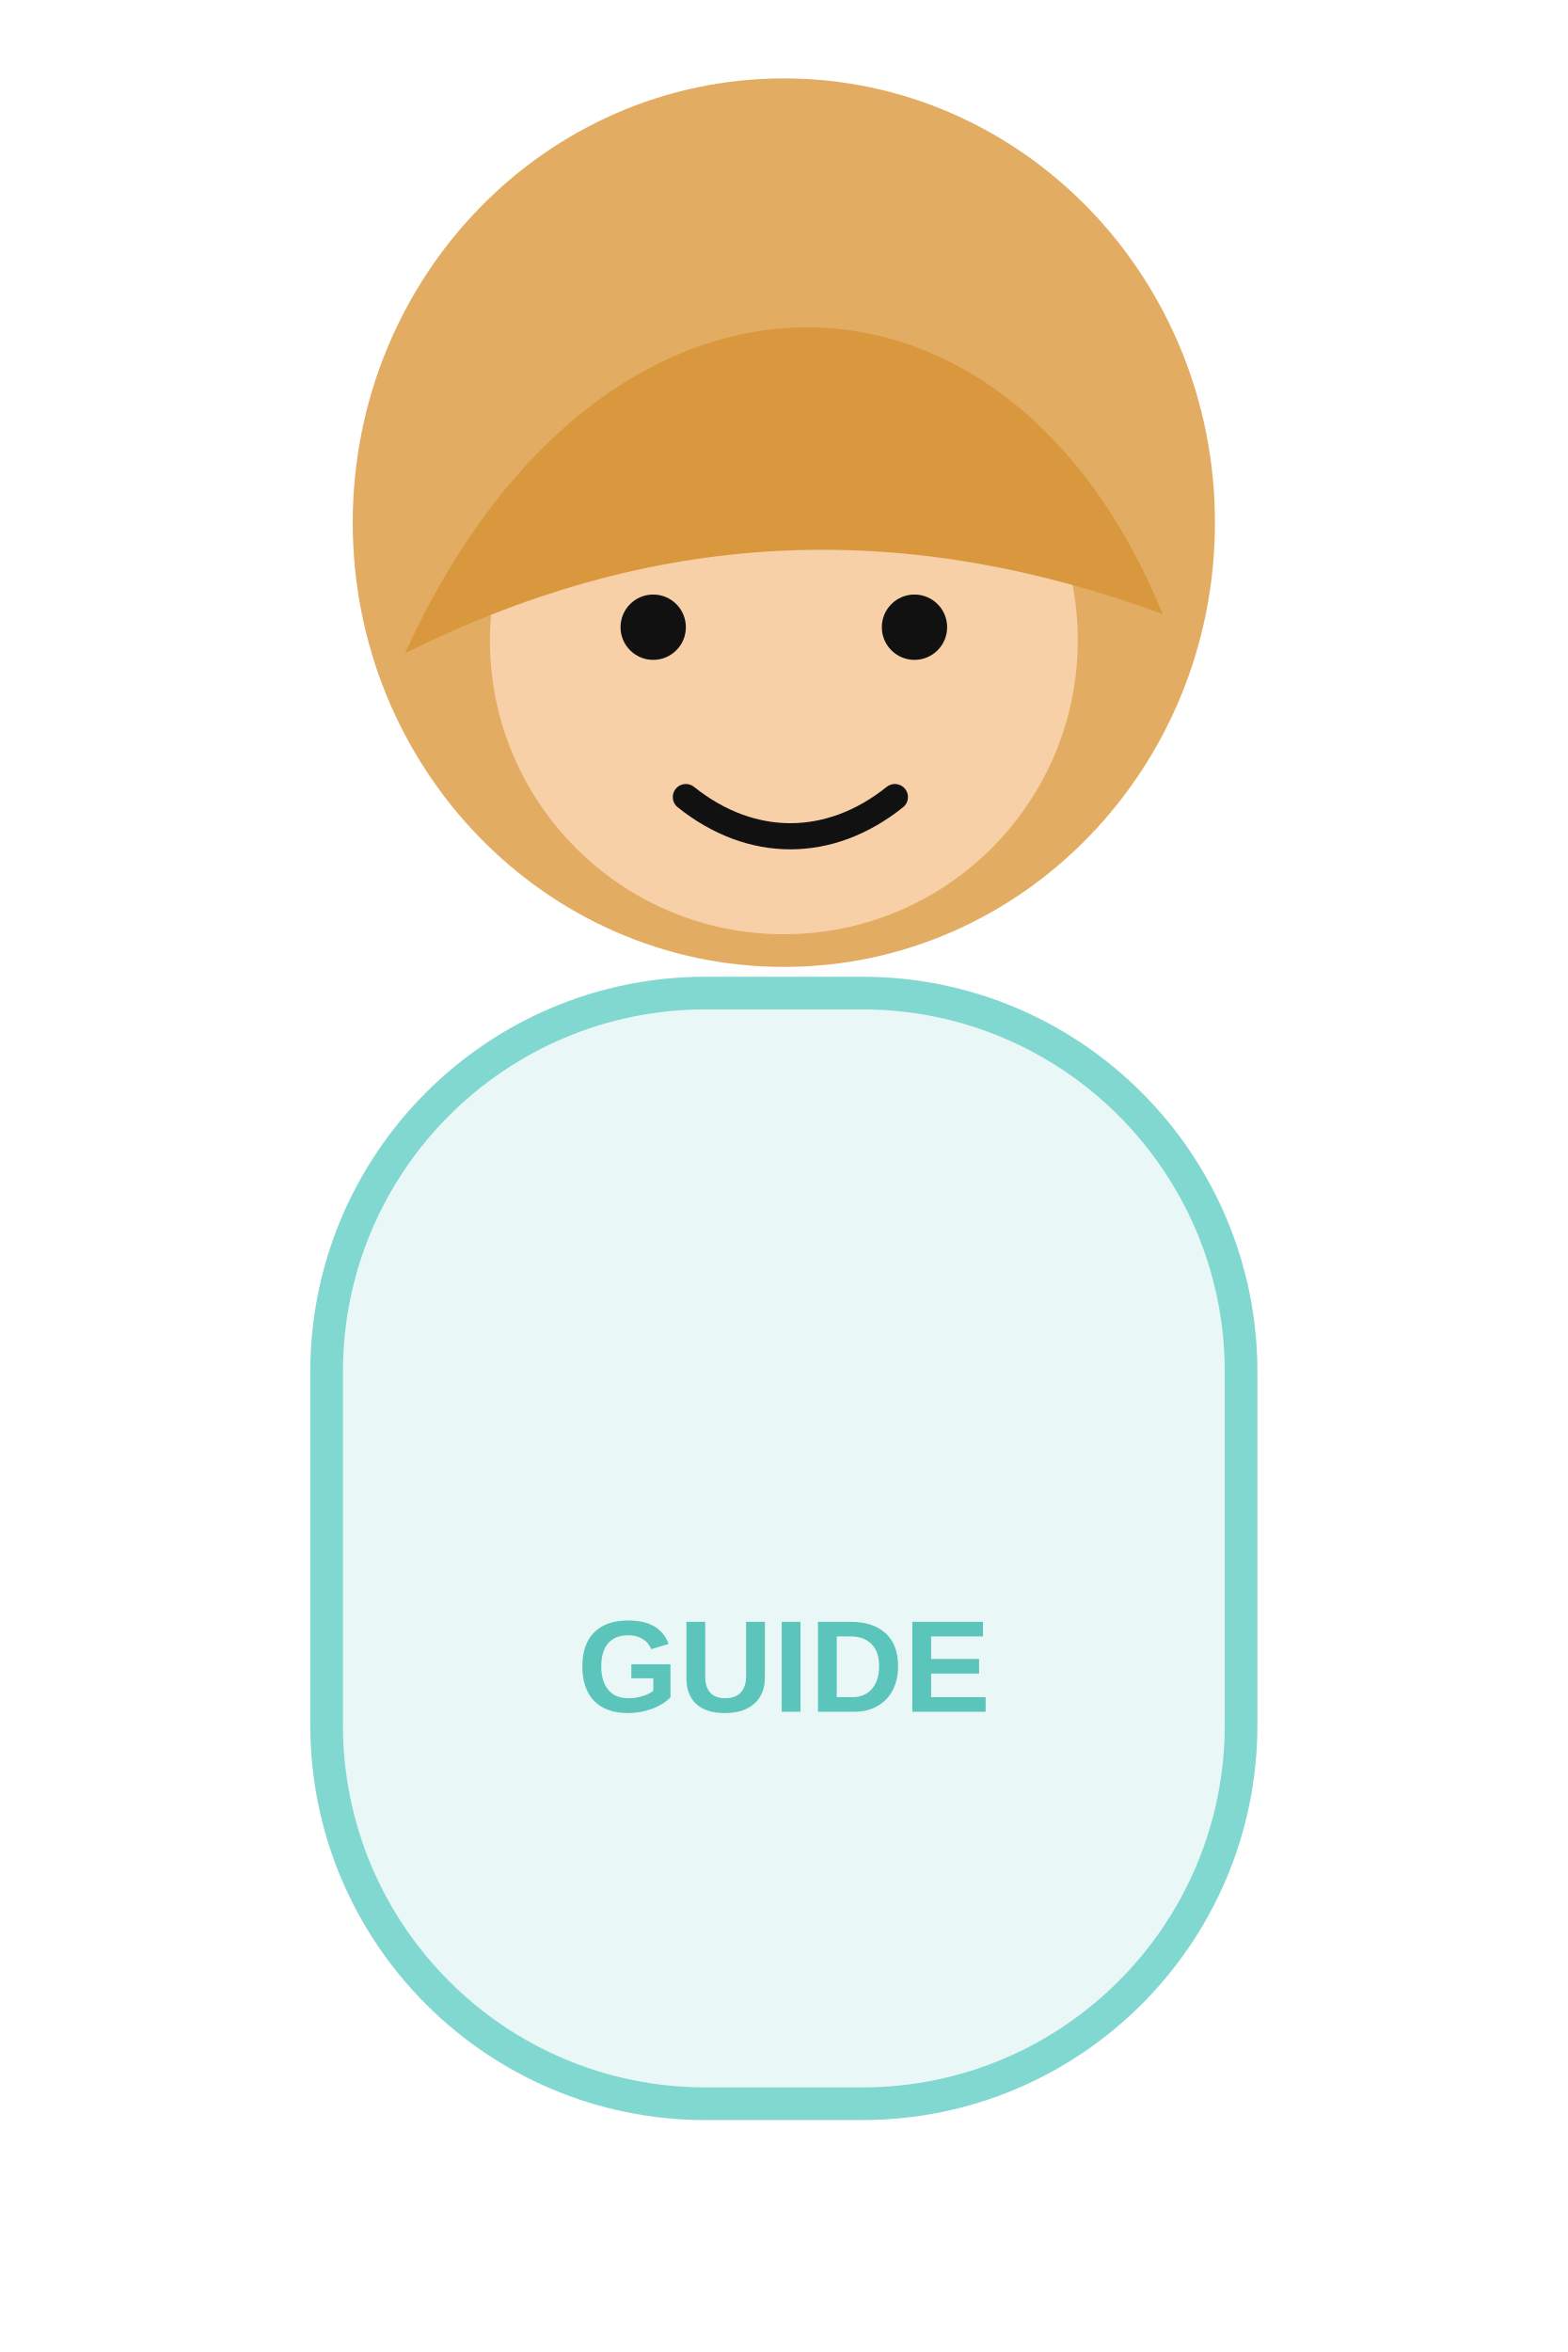
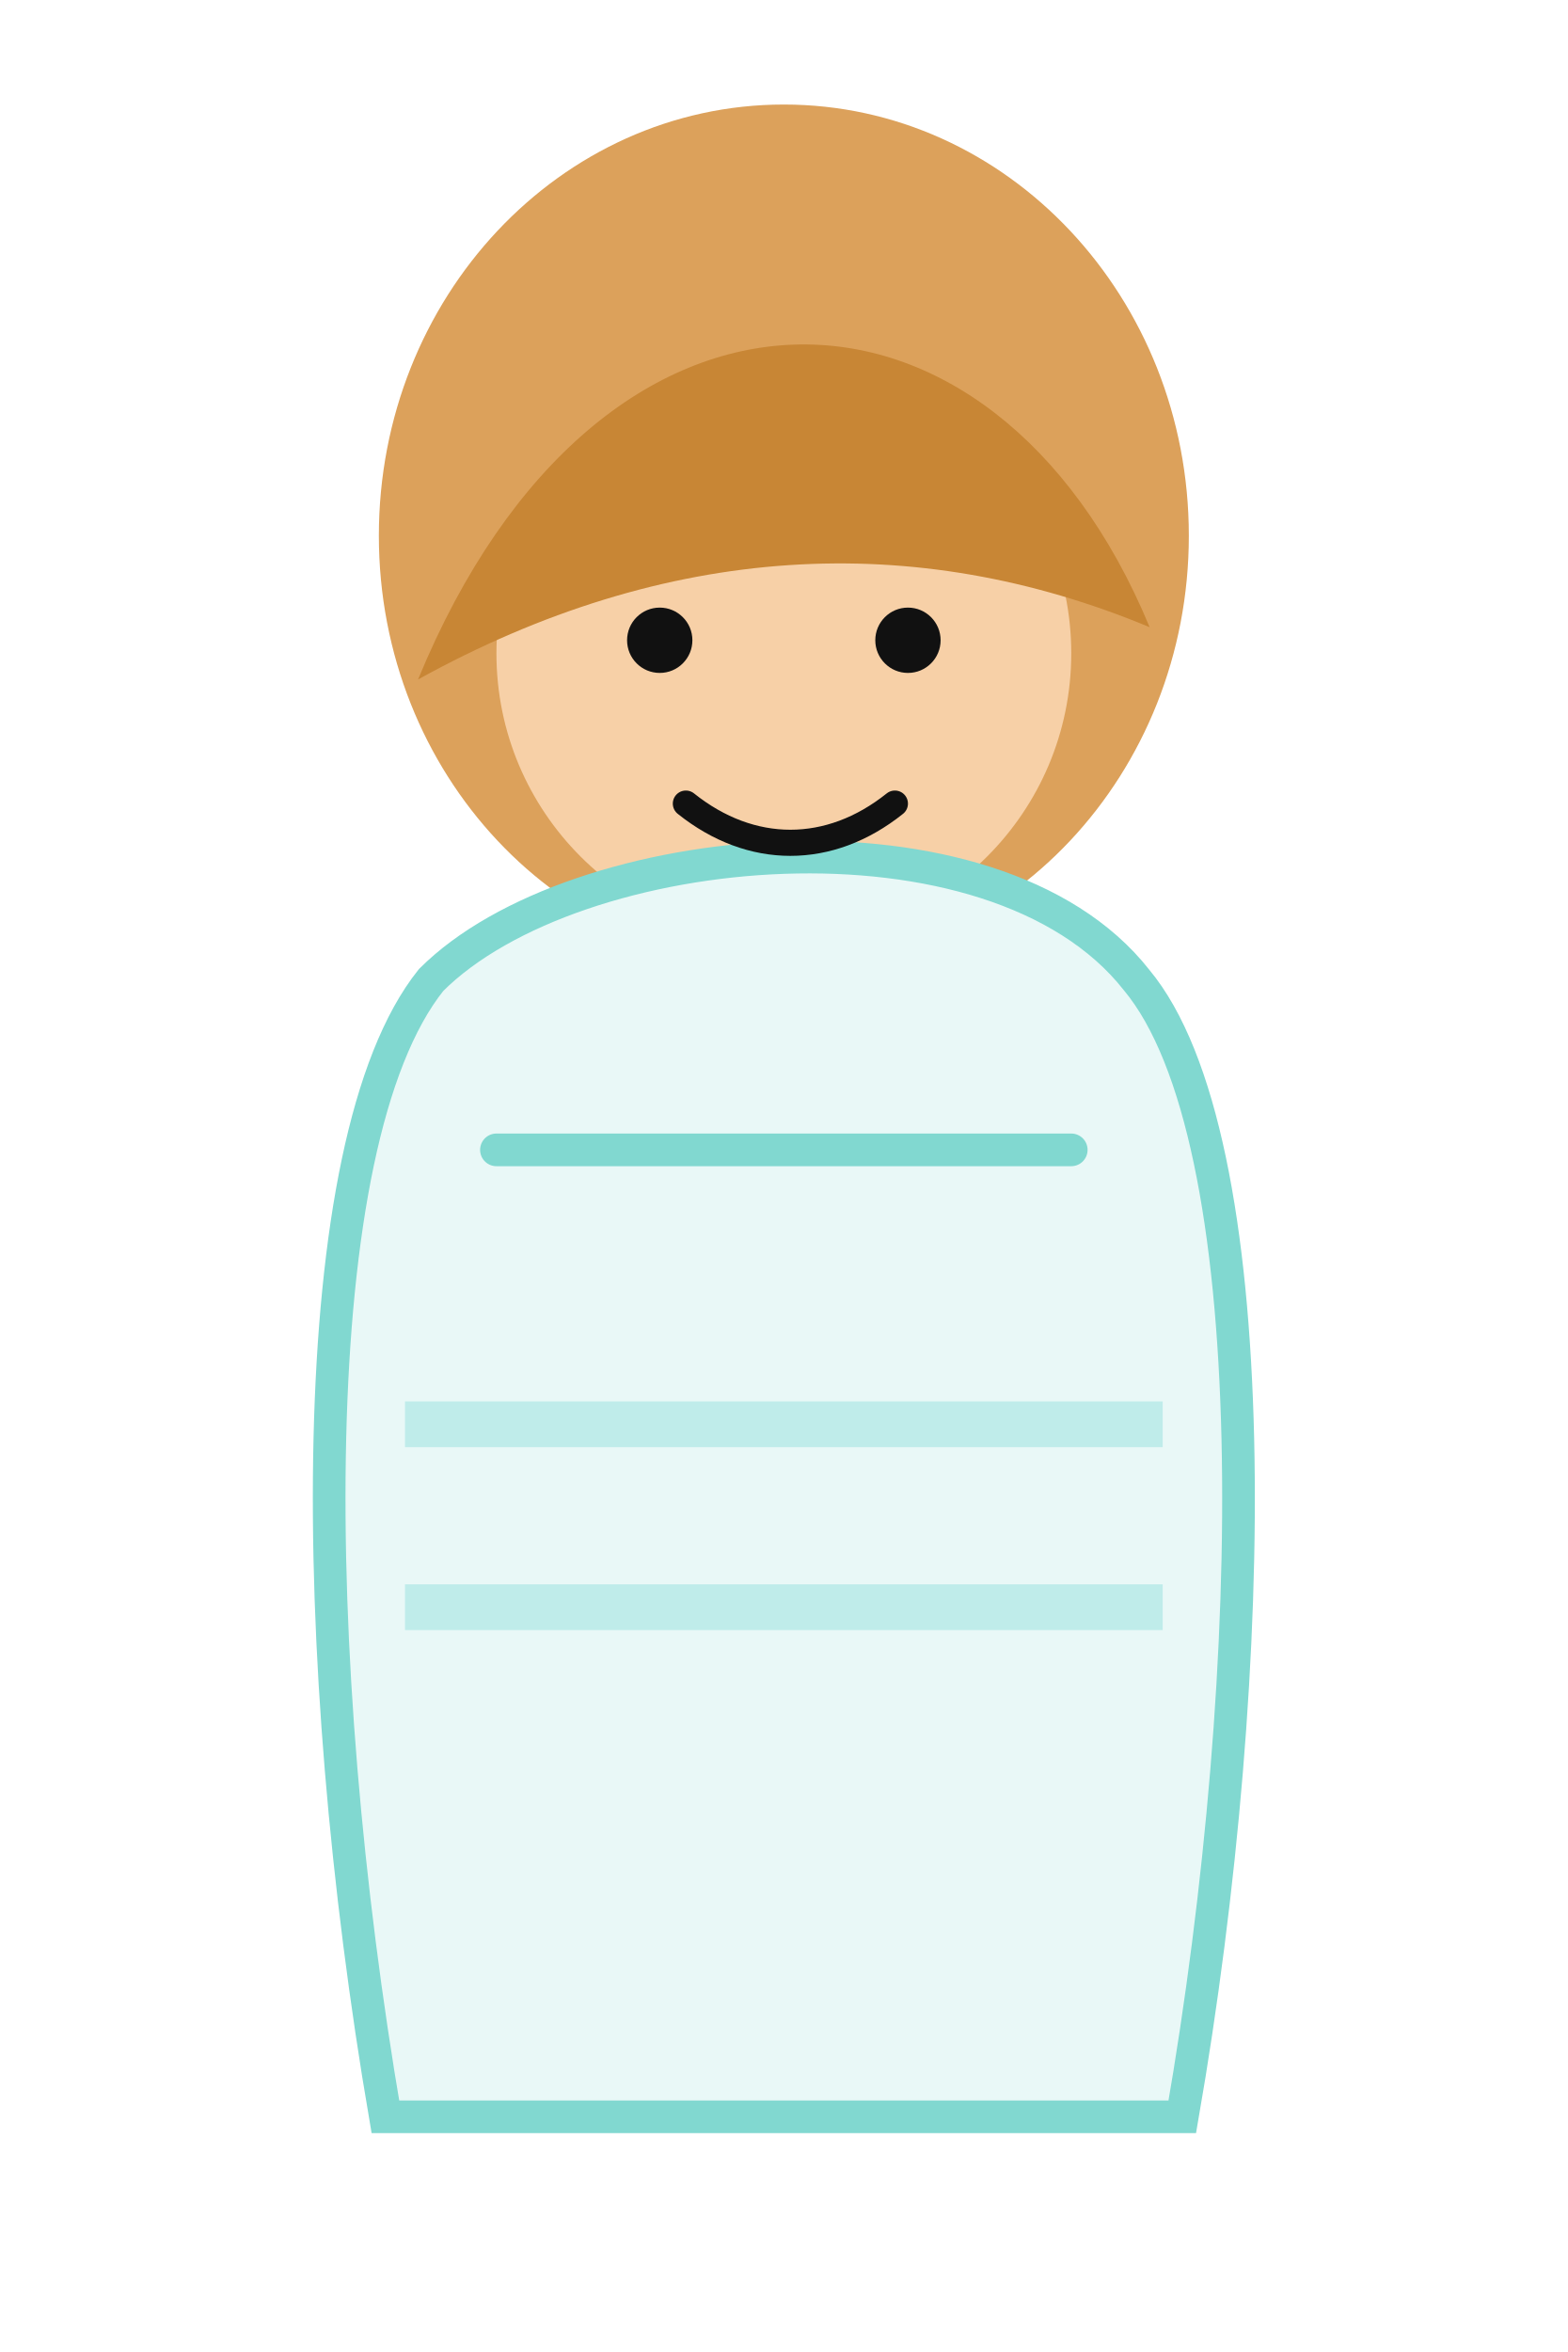
<svg xmlns="http://www.w3.org/2000/svg" width="240" height="360" viewBox="0 0 240 360">
  <rect width="240" height="360" fill="none" />
-   <ellipse cx="120" cy="80" rx="66" ry="68" fill="#e2ad63" />
-   <circle cx="120" cy="98" r="45" fill="#f7d0a7" />
-   <path d="M62 100c30-66 92-65 116-6-38-14-76-14-116 6z" fill="#d9983d" />
-   <rect x="50" y="152" width="140" height="170" rx="58" fill="#e9f8f7" stroke="#81d8d0" stroke-width="5" />
-   <circle cx="100" cy="96" r="5" fill="#111" />
-   <circle cx="140" cy="96" r="5" fill="#111" />
-   <path d="M105 122c10 8 22 8 32 0" stroke="#111" stroke-width="4" fill="none" stroke-linecap="round" />
-   <text x="120" y="262" text-anchor="middle" font-family="Arial" font-size="20" font-weight="800" fill="#5bc4bb">GUIDE</text>
+   <ellipse cx="120" cy="82" rx="62" ry="66" fill="#dca15b" />
+   <circle cx="120" cy="100" r="44" fill="#f7d0a7" />
+   <path d="M64 104c28-68 88-66 112-8-36-15-74-13-112 8z" fill="#c88635" />
+   <path d="M66 150c22-22 86-28 108 0 20 24 19 105 7 174H59c-12-70-13-149 7-174z" fill="#e9f8f7" stroke="#81d8d0" stroke-width="5" />
+   <path d="M76 176h88" stroke="#81d8d0" stroke-width="5" stroke-linecap="round" />
+   <circle cx="101" cy="98" r="5" fill="#111" />
+   <circle cx="139" cy="98" r="5" fill="#111" />
+   <path d="M105 123c10 8 22 8 32 0" stroke="#111" stroke-width="4" fill="none" stroke-linecap="round" />
+   <path d="M62 218h116" stroke="#bfecea" stroke-width="7" />
+   <path d="M62 246h116" stroke="#bfecea" stroke-width="7" />
</svg>
